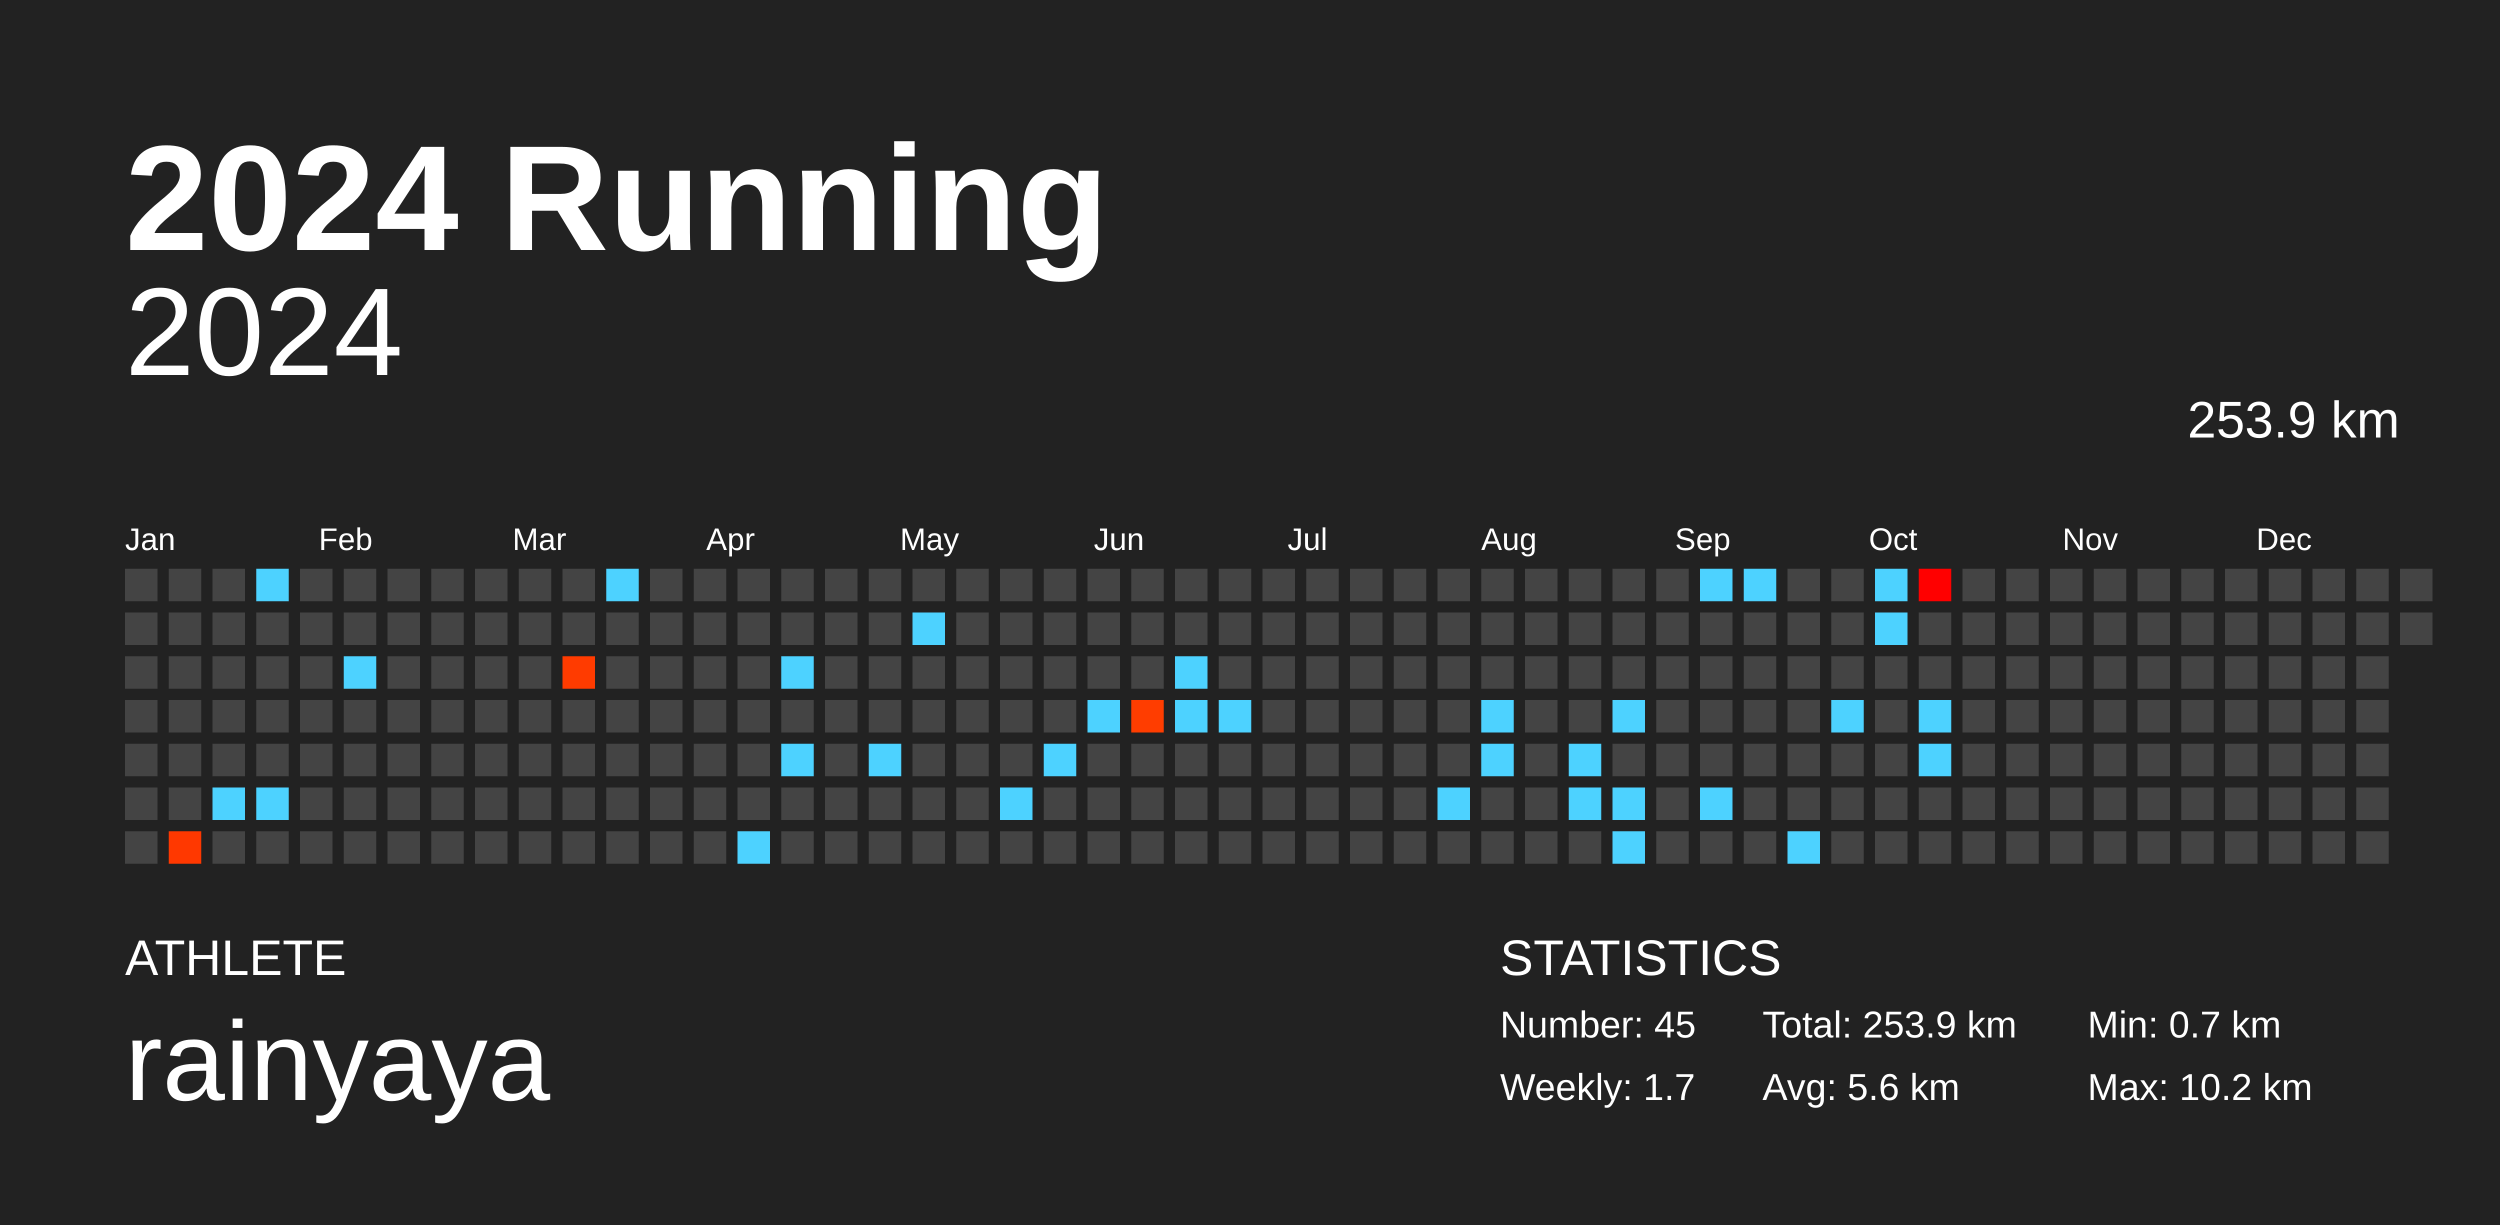
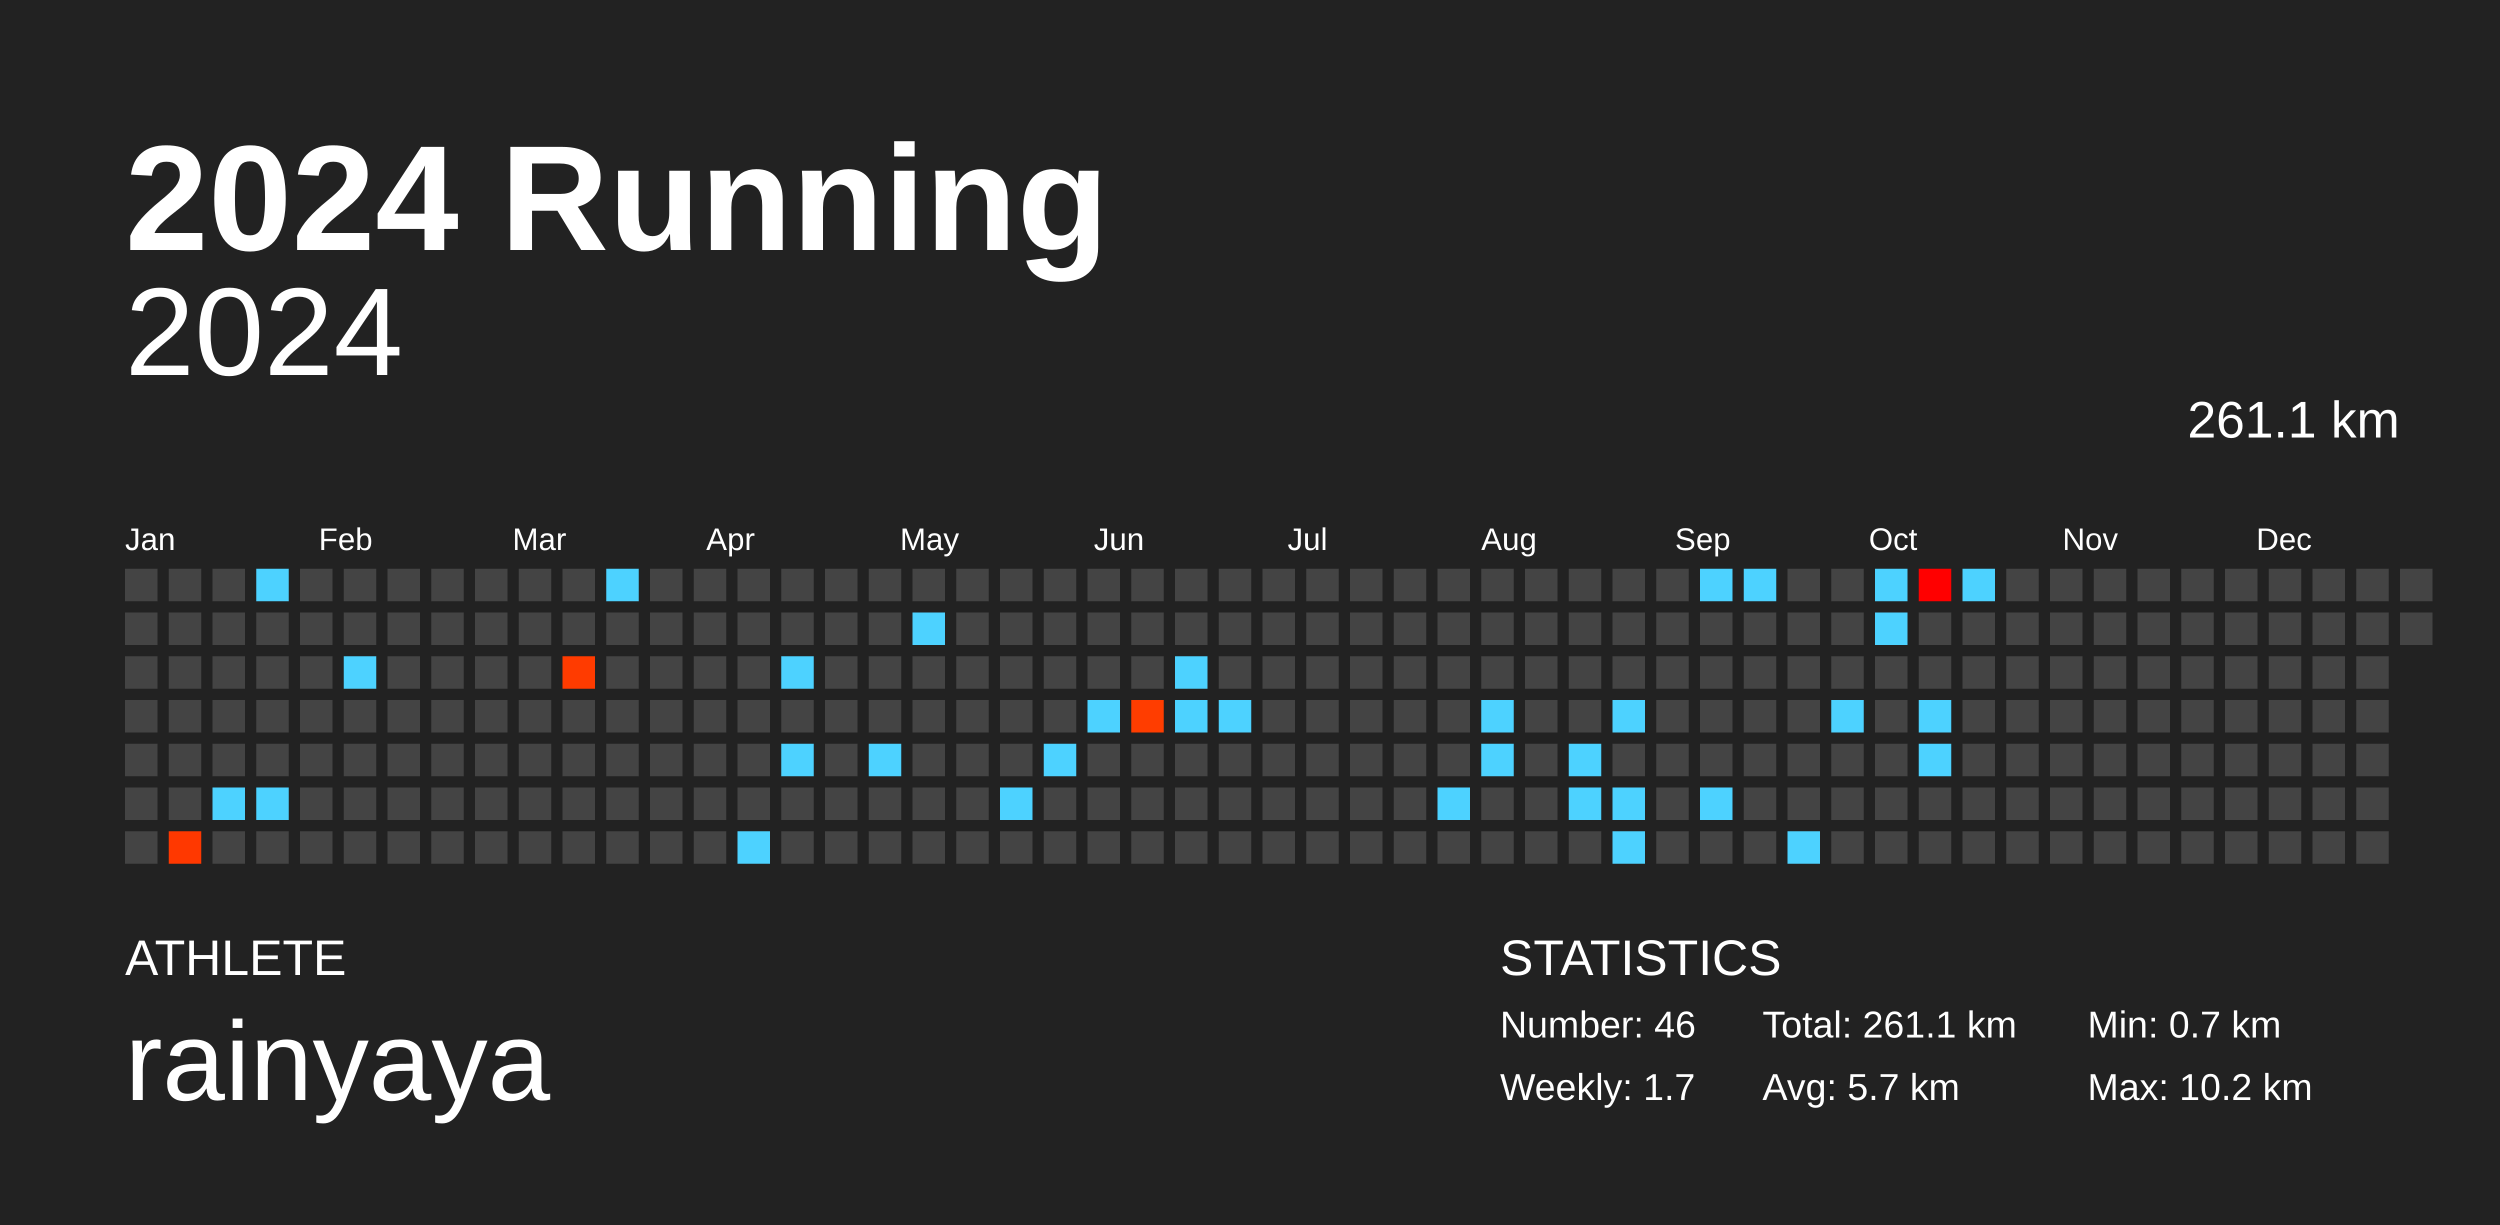
<svg xmlns="http://www.w3.org/2000/svg" baseProfile="full" height="98mm" version="1.1" viewBox="0,0,200,98" width="200mm">
  <defs />
  <rect fill="#222222" height="98" width="200" x="0" y="0" />
  <text fill="#FFFFFF" style="font-size:12px; font-family:Arial; font-weight:bold;" x="10" y="20">2024 Running</text>
  <text fill="#FFFFFF" style="font-size:4px; font-family:Arial" x="10" y="78">ATHLETE</text>
  <text fill="#FFFFFF" style="font-size:9px; font-family:Arial" x="10" y="88">rainyaya</text>
  <text fill="#FFFFFF" style="font-size:4px; font-family:Arial" x="120" y="78">STATISTICS</text>
-   <text fill="#FFFFFF" style="font-size:3px; font-family:Arial" x="120" y="83">Number: 45</text>
+   <text fill="#FFFFFF" style="font-size:3px; font-family:Arial" x="120" y="83">Number: 46</text>
  <text fill="#FFFFFF" style="font-size:3px; font-family:Arial" x="120" y="88">Weekly: 1.7</text>
-   <text fill="#FFFFFF" style="font-size:3px; font-family:Arial" x="141" y="83">Total: 253.9 km</text>
-   <text fill="#FFFFFF" style="font-size:3px; font-family:Arial" x="141" y="88">Avg: 5.6 km</text>
+   <text fill="#FFFFFF" style="font-size:3px; font-family:Arial" x="141" y="83">Total: 261.1 km</text>
+   <text fill="#FFFFFF" style="font-size:3px; font-family:Arial" x="141" y="88">Avg: 5.7 km</text>
  <text fill="#FFFFFF" style="font-size:3px; font-family:Arial" x="167" y="83">Min: 0.7 km</text>
  <text fill="#FFFFFF" style="font-size:3px; font-family:Arial" x="167" y="88">Max: 10.2 km</text>
  <text alignment-baseline="hanging" fill="#FFFFFF" style="font-size:10.0px; font-family:Arial;" x="10" y="30">2024</text>
-   <text alignment-baseline="hanging" fill="#FFFFFF" style="font-size:4.125px; font-family:Arial;" x="175" y="35">253.9 km</text>
+   <text alignment-baseline="hanging" fill="#FFFFFF" style="font-size:4.125px; font-family:Arial;" x="175" y="35">261.1 km</text>
  <text fill="#FFFFFF" style="font-size:2.5px; font-family:Arial" x="10.0" y="44">Jan</text>
  <text fill="#FFFFFF" style="font-size:2.5px; font-family:Arial" x="25.5" y="44">Feb</text>
  <text fill="#FFFFFF" style="font-size:2.5px; font-family:Arial" x="41.0" y="44">Mar</text>
  <text fill="#FFFFFF" style="font-size:2.5px; font-family:Arial" x="56.5" y="44">Apr</text>
  <text fill="#FFFFFF" style="font-size:2.5px; font-family:Arial" x="72.0" y="44">May</text>
  <text fill="#FFFFFF" style="font-size:2.5px; font-family:Arial" x="87.5" y="44">Jun</text>
  <text fill="#FFFFFF" style="font-size:2.5px; font-family:Arial" x="103.0" y="44">Jul</text>
  <text fill="#FFFFFF" style="font-size:2.5px; font-family:Arial" x="118.5" y="44">Aug</text>
  <text fill="#FFFFFF" style="font-size:2.5px; font-family:Arial" x="134.0" y="44">Sep</text>
  <text fill="#FFFFFF" style="font-size:2.5px; font-family:Arial" x="149.5" y="44">Oct</text>
  <text fill="#FFFFFF" style="font-size:2.5px; font-family:Arial" x="165.0" y="44">Nov</text>
  <text fill="#FFFFFF" style="font-size:2.5px; font-family:Arial" x="180.5" y="44">Dec</text>
  <rect fill="#444444" height="2.6" width="2.6" x="10.0" y="45.5" />
  <rect fill="#444444" height="2.6" width="2.6" x="10.0" y="49.0" />
  <rect fill="#444444" height="2.6" width="2.6" x="10.0" y="52.5" />
  <rect fill="#444444" height="2.6" width="2.6" x="10.0" y="56.0" />
  <rect fill="#444444" height="2.6" width="2.6" x="10.0" y="59.5" />
  <rect fill="#444444" height="2.6" width="2.6" x="10.0" y="63.0" />
  <rect fill="#444444" height="2.6" width="2.6" x="10.0" y="66.5" />
  <rect fill="#444444" height="2.6" width="2.6" x="13.5" y="45.5" />
  <rect fill="#444444" height="2.6" width="2.6" x="13.5" y="49.0" />
  <rect fill="#444444" height="2.6" width="2.6" x="13.5" y="52.5" />
  <rect fill="#444444" height="2.6" width="2.6" x="13.5" y="56.0" />
  <rect fill="#444444" height="2.6" width="2.6" x="13.5" y="59.5" />
  <rect fill="#444444" height="2.6" width="2.6" x="13.5" y="63.0" />
  <rect fill="#ff3800" height="2.6" width="2.6" x="13.5" y="66.5" />
  <rect fill="#444444" height="2.6" width="2.6" x="17.0" y="45.5" />
  <rect fill="#444444" height="2.6" width="2.6" x="17.0" y="49.0" />
  <rect fill="#444444" height="2.6" width="2.6" x="17.0" y="52.5" />
  <rect fill="#444444" height="2.6" width="2.6" x="17.0" y="56.0" />
  <rect fill="#444444" height="2.6" width="2.6" x="17.0" y="59.5" />
  <rect fill="#4dd2ff" height="2.6" width="2.6" x="17.0" y="63.0" />
  <rect fill="#444444" height="2.6" width="2.6" x="17.0" y="66.5" />
  <rect fill="#4dd2ff" height="2.6" width="2.6" x="20.5" y="45.5" />
  <rect fill="#444444" height="2.6" width="2.6" x="20.5" y="49.0" />
  <rect fill="#444444" height="2.6" width="2.6" x="20.5" y="52.5" />
  <rect fill="#444444" height="2.6" width="2.6" x="20.5" y="56.0" />
  <rect fill="#444444" height="2.6" width="2.6" x="20.5" y="59.5" />
  <rect fill="#4dd2ff" height="2.6" width="2.6" x="20.5" y="63.0" />
  <rect fill="#444444" height="2.6" width="2.6" x="20.5" y="66.5" />
  <rect fill="#444444" height="2.6" width="2.6" x="24.0" y="45.5" />
  <rect fill="#444444" height="2.6" width="2.6" x="24.0" y="49.0" />
  <rect fill="#444444" height="2.6" width="2.6" x="24.0" y="52.5" />
  <rect fill="#444444" height="2.6" width="2.6" x="24.0" y="56.0" />
  <rect fill="#444444" height="2.6" width="2.6" x="24.0" y="59.5" />
  <rect fill="#444444" height="2.6" width="2.6" x="24.0" y="63.0" />
  <rect fill="#444444" height="2.6" width="2.6" x="24.0" y="66.5" />
  <rect fill="#444444" height="2.6" width="2.6" x="27.5" y="45.5" />
  <rect fill="#444444" height="2.6" width="2.6" x="27.5" y="49.0" />
  <rect fill="#4dd2ff" height="2.6" width="2.6" x="27.5" y="52.5" />
  <rect fill="#444444" height="2.6" width="2.6" x="27.5" y="56.0" />
  <rect fill="#444444" height="2.6" width="2.6" x="27.5" y="59.5" />
  <rect fill="#444444" height="2.6" width="2.6" x="27.5" y="63.0" />
  <rect fill="#444444" height="2.6" width="2.6" x="27.5" y="66.5" />
  <rect fill="#444444" height="2.6" width="2.6" x="31.0" y="45.5" />
  <rect fill="#444444" height="2.6" width="2.6" x="31.0" y="49.0" />
  <rect fill="#444444" height="2.6" width="2.6" x="31.0" y="52.5" />
  <rect fill="#444444" height="2.6" width="2.6" x="31.0" y="56.0" />
  <rect fill="#444444" height="2.6" width="2.6" x="31.0" y="59.5" />
  <rect fill="#444444" height="2.6" width="2.6" x="31.0" y="63.0" />
  <rect fill="#444444" height="2.6" width="2.6" x="31.0" y="66.5" />
  <rect fill="#444444" height="2.6" width="2.6" x="34.5" y="45.5" />
  <rect fill="#444444" height="2.6" width="2.6" x="34.5" y="49.0" />
  <rect fill="#444444" height="2.6" width="2.6" x="34.5" y="52.5" />
  <rect fill="#444444" height="2.6" width="2.6" x="34.5" y="56.0" />
  <rect fill="#444444" height="2.6" width="2.6" x="34.5" y="59.5" />
  <rect fill="#444444" height="2.6" width="2.6" x="34.5" y="63.0" />
  <rect fill="#444444" height="2.6" width="2.6" x="34.5" y="66.5" />
  <rect fill="#444444" height="2.6" width="2.6" x="38.0" y="45.5" />
  <rect fill="#444444" height="2.6" width="2.6" x="38.0" y="49.0" />
  <rect fill="#444444" height="2.6" width="2.6" x="38.0" y="52.5" />
  <rect fill="#444444" height="2.6" width="2.6" x="38.0" y="56.0" />
  <rect fill="#444444" height="2.6" width="2.6" x="38.0" y="59.5" />
  <rect fill="#444444" height="2.6" width="2.6" x="38.0" y="63.0" />
  <rect fill="#444444" height="2.6" width="2.6" x="38.0" y="66.5" />
  <rect fill="#444444" height="2.6" width="2.6" x="41.5" y="45.5" />
  <rect fill="#444444" height="2.6" width="2.6" x="41.5" y="49.0" />
  <rect fill="#444444" height="2.6" width="2.6" x="41.5" y="52.5" />
  <rect fill="#444444" height="2.6" width="2.6" x="41.5" y="56.0" />
  <rect fill="#444444" height="2.6" width="2.6" x="41.5" y="59.5" />
  <rect fill="#444444" height="2.6" width="2.6" x="41.5" y="63.0" />
  <rect fill="#444444" height="2.6" width="2.6" x="41.5" y="66.5" />
  <rect fill="#444444" height="2.6" width="2.6" x="45.0" y="45.5" />
  <rect fill="#444444" height="2.6" width="2.6" x="45.0" y="49.0" />
  <rect fill="#ff3b00" height="2.6" width="2.6" x="45.0" y="52.5" />
  <rect fill="#444444" height="2.6" width="2.6" x="45.0" y="56.0" />
  <rect fill="#444444" height="2.6" width="2.6" x="45.0" y="59.5" />
  <rect fill="#444444" height="2.6" width="2.6" x="45.0" y="63.0" />
  <rect fill="#444444" height="2.6" width="2.6" x="45.0" y="66.5" />
  <rect fill="#4dd2ff" height="2.6" width="2.6" x="48.5" y="45.5" />
  <rect fill="#444444" height="2.6" width="2.6" x="48.5" y="49.0" />
  <rect fill="#444444" height="2.6" width="2.6" x="48.5" y="52.5" />
  <rect fill="#444444" height="2.6" width="2.6" x="48.5" y="56.0" />
  <rect fill="#444444" height="2.6" width="2.6" x="48.5" y="59.5" />
  <rect fill="#444444" height="2.6" width="2.6" x="48.5" y="63.0" />
  <rect fill="#444444" height="2.6" width="2.6" x="48.5" y="66.5" />
  <rect fill="#444444" height="2.6" width="2.6" x="52.0" y="45.5" />
  <rect fill="#444444" height="2.6" width="2.6" x="52.0" y="49.0" />
  <rect fill="#444444" height="2.6" width="2.6" x="52.0" y="52.5" />
  <rect fill="#444444" height="2.6" width="2.6" x="52.0" y="56.0" />
  <rect fill="#444444" height="2.6" width="2.6" x="52.0" y="59.5" />
  <rect fill="#444444" height="2.6" width="2.6" x="52.0" y="63.0" />
  <rect fill="#444444" height="2.6" width="2.6" x="52.0" y="66.5" />
  <rect fill="#444444" height="2.6" width="2.6" x="55.5" y="45.5" />
  <rect fill="#444444" height="2.6" width="2.6" x="55.5" y="49.0" />
  <rect fill="#444444" height="2.6" width="2.6" x="55.5" y="52.5" />
  <rect fill="#444444" height="2.6" width="2.6" x="55.5" y="56.0" />
  <rect fill="#444444" height="2.6" width="2.6" x="55.5" y="59.5" />
  <rect fill="#444444" height="2.6" width="2.6" x="55.5" y="63.0" />
  <rect fill="#444444" height="2.6" width="2.6" x="55.5" y="66.5" />
  <rect fill="#444444" height="2.6" width="2.6" x="59.0" y="45.5" />
  <rect fill="#444444" height="2.6" width="2.6" x="59.0" y="49.0" />
  <rect fill="#444444" height="2.6" width="2.6" x="59.0" y="52.5" />
  <rect fill="#444444" height="2.6" width="2.6" x="59.0" y="56.0" />
  <rect fill="#444444" height="2.6" width="2.6" x="59.0" y="59.5" />
  <rect fill="#444444" height="2.6" width="2.6" x="59.0" y="63.0" />
  <rect fill="#4dd2ff" height="2.6" width="2.6" x="59.0" y="66.5" />
  <rect fill="#444444" height="2.6" width="2.6" x="62.5" y="45.5" />
  <rect fill="#444444" height="2.6" width="2.6" x="62.5" y="49.0" />
  <rect fill="#4dd2ff" height="2.6" width="2.6" x="62.5" y="52.5" />
  <rect fill="#444444" height="2.6" width="2.6" x="62.5" y="56.0" />
  <rect fill="#4dd2ff" height="2.6" width="2.6" x="62.5" y="59.5" />
  <rect fill="#444444" height="2.6" width="2.6" x="62.5" y="63.0" />
  <rect fill="#444444" height="2.6" width="2.6" x="62.5" y="66.5" />
  <rect fill="#444444" height="2.6" width="2.6" x="66.0" y="45.5" />
  <rect fill="#444444" height="2.6" width="2.6" x="66.0" y="49.0" />
  <rect fill="#444444" height="2.6" width="2.6" x="66.0" y="52.5" />
  <rect fill="#444444" height="2.6" width="2.6" x="66.0" y="56.0" />
  <rect fill="#444444" height="2.6" width="2.6" x="66.0" y="59.5" />
  <rect fill="#444444" height="2.6" width="2.6" x="66.0" y="63.0" />
  <rect fill="#444444" height="2.6" width="2.6" x="66.0" y="66.5" />
  <rect fill="#444444" height="2.6" width="2.6" x="69.5" y="45.5" />
  <rect fill="#444444" height="2.6" width="2.6" x="69.5" y="49.0" />
  <rect fill="#444444" height="2.6" width="2.6" x="69.5" y="52.5" />
  <rect fill="#444444" height="2.6" width="2.6" x="69.5" y="56.0" />
  <rect fill="#4dd2ff" height="2.6" width="2.6" x="69.5" y="59.5" />
  <rect fill="#444444" height="2.6" width="2.6" x="69.5" y="63.0" />
  <rect fill="#444444" height="2.6" width="2.6" x="69.5" y="66.5" />
  <rect fill="#444444" height="2.6" width="2.6" x="73.0" y="45.5" />
  <rect fill="#4dd2ff" height="2.6" width="2.6" x="73.0" y="49.0" />
  <rect fill="#444444" height="2.6" width="2.6" x="73.0" y="52.5" />
  <rect fill="#444444" height="2.6" width="2.6" x="73.0" y="56.0" />
  <rect fill="#444444" height="2.6" width="2.6" x="73.0" y="59.5" />
  <rect fill="#444444" height="2.6" width="2.6" x="73.0" y="63.0" />
  <rect fill="#444444" height="2.6" width="2.6" x="73.0" y="66.5" />
  <rect fill="#444444" height="2.6" width="2.6" x="76.5" y="45.5" />
  <rect fill="#444444" height="2.6" width="2.6" x="76.5" y="49.0" />
  <rect fill="#444444" height="2.6" width="2.6" x="76.5" y="52.5" />
  <rect fill="#444444" height="2.6" width="2.6" x="76.5" y="56.0" />
  <rect fill="#444444" height="2.6" width="2.6" x="76.5" y="59.5" />
  <rect fill="#444444" height="2.6" width="2.6" x="76.5" y="63.0" />
  <rect fill="#444444" height="2.6" width="2.6" x="76.5" y="66.5" />
  <rect fill="#444444" height="2.6" width="2.6" x="80.0" y="45.5" />
  <rect fill="#444444" height="2.6" width="2.6" x="80.0" y="49.0" />
  <rect fill="#444444" height="2.6" width="2.6" x="80.0" y="52.5" />
  <rect fill="#444444" height="2.6" width="2.6" x="80.0" y="56.0" />
  <rect fill="#444444" height="2.6" width="2.6" x="80.0" y="59.5" />
  <rect fill="#4dd2ff" height="2.6" width="2.6" x="80.0" y="63.0" />
  <rect fill="#444444" height="2.6" width="2.6" x="80.0" y="66.5" />
  <rect fill="#444444" height="2.6" width="2.6" x="83.5" y="45.5" />
  <rect fill="#444444" height="2.6" width="2.6" x="83.5" y="49.0" />
  <rect fill="#444444" height="2.6" width="2.6" x="83.5" y="52.5" />
  <rect fill="#444444" height="2.6" width="2.6" x="83.5" y="56.0" />
  <rect fill="#4dd2ff" height="2.6" width="2.6" x="83.5" y="59.5" />
  <rect fill="#444444" height="2.6" width="2.6" x="83.5" y="63.0" />
  <rect fill="#444444" height="2.6" width="2.6" x="83.5" y="66.5" />
  <rect fill="#444444" height="2.6" width="2.6" x="87.0" y="45.5" />
  <rect fill="#444444" height="2.6" width="2.6" x="87.0" y="49.0" />
  <rect fill="#444444" height="2.6" width="2.6" x="87.0" y="52.5" />
  <rect fill="#4dd2ff" height="2.6" width="2.6" x="87.0" y="56.0" />
  <rect fill="#444444" height="2.6" width="2.6" x="87.0" y="59.5" />
  <rect fill="#444444" height="2.6" width="2.6" x="87.0" y="63.0" />
  <rect fill="#444444" height="2.6" width="2.6" x="87.0" y="66.5" />
  <rect fill="#444444" height="2.6" width="2.6" x="90.5" y="45.5" />
  <rect fill="#444444" height="2.6" width="2.6" x="90.5" y="49.0" />
  <rect fill="#444444" height="2.6" width="2.6" x="90.5" y="52.5" />
  <rect fill="#ff3d00" height="2.6" width="2.6" x="90.5" y="56.0" />
  <rect fill="#444444" height="2.6" width="2.6" x="90.5" y="59.5" />
  <rect fill="#444444" height="2.6" width="2.6" x="90.5" y="63.0" />
  <rect fill="#444444" height="2.6" width="2.6" x="90.5" y="66.5" />
  <rect fill="#444444" height="2.6" width="2.6" x="94.0" y="45.5" />
  <rect fill="#444444" height="2.6" width="2.6" x="94.0" y="49.0" />
  <rect fill="#4dd2ff" height="2.6" width="2.6" x="94.0" y="52.5" />
  <rect fill="#4dd2ff" height="2.6" width="2.6" x="94.0" y="56.0" />
  <rect fill="#444444" height="2.6" width="2.6" x="94.0" y="59.5" />
  <rect fill="#444444" height="2.6" width="2.6" x="94.0" y="63.0" />
  <rect fill="#444444" height="2.6" width="2.6" x="94.0" y="66.5" />
  <rect fill="#444444" height="2.6" width="2.6" x="97.5" y="45.5" />
  <rect fill="#444444" height="2.6" width="2.6" x="97.5" y="49.0" />
  <rect fill="#444444" height="2.6" width="2.6" x="97.5" y="52.5" />
  <rect fill="#4dd2ff" height="2.6" width="2.6" x="97.5" y="56.0" />
  <rect fill="#444444" height="2.6" width="2.6" x="97.5" y="59.5" />
  <rect fill="#444444" height="2.6" width="2.6" x="97.5" y="63.0" />
  <rect fill="#444444" height="2.6" width="2.6" x="97.5" y="66.5" />
  <rect fill="#444444" height="2.6" width="2.6" x="101.0" y="45.5" />
  <rect fill="#444444" height="2.6" width="2.6" x="101.0" y="49.0" />
  <rect fill="#444444" height="2.6" width="2.6" x="101.0" y="52.5" />
  <rect fill="#444444" height="2.6" width="2.6" x="101.0" y="56.0" />
  <rect fill="#444444" height="2.6" width="2.6" x="101.0" y="59.5" />
  <rect fill="#444444" height="2.6" width="2.6" x="101.0" y="63.0" />
  <rect fill="#444444" height="2.6" width="2.6" x="101.0" y="66.5" />
  <rect fill="#444444" height="2.6" width="2.6" x="104.5" y="45.5" />
  <rect fill="#444444" height="2.6" width="2.6" x="104.5" y="49.0" />
  <rect fill="#444444" height="2.6" width="2.6" x="104.5" y="52.5" />
  <rect fill="#444444" height="2.6" width="2.6" x="104.5" y="56.0" />
  <rect fill="#444444" height="2.6" width="2.6" x="104.5" y="59.5" />
  <rect fill="#444444" height="2.6" width="2.6" x="104.5" y="63.0" />
  <rect fill="#444444" height="2.6" width="2.6" x="104.5" y="66.5" />
  <rect fill="#444444" height="2.6" width="2.6" x="108.0" y="45.5" />
  <rect fill="#444444" height="2.6" width="2.6" x="108.0" y="49.0" />
  <rect fill="#444444" height="2.6" width="2.6" x="108.0" y="52.5" />
  <rect fill="#444444" height="2.6" width="2.6" x="108.0" y="56.0" />
  <rect fill="#444444" height="2.6" width="2.6" x="108.0" y="59.5" />
  <rect fill="#444444" height="2.6" width="2.6" x="108.0" y="63.0" />
  <rect fill="#444444" height="2.6" width="2.6" x="108.0" y="66.5" />
  <rect fill="#444444" height="2.6" width="2.6" x="111.5" y="45.5" />
  <rect fill="#444444" height="2.6" width="2.6" x="111.5" y="49.0" />
  <rect fill="#444444" height="2.6" width="2.6" x="111.5" y="52.5" />
  <rect fill="#444444" height="2.6" width="2.6" x="111.5" y="56.0" />
  <rect fill="#444444" height="2.6" width="2.6" x="111.5" y="59.5" />
  <rect fill="#444444" height="2.6" width="2.6" x="111.5" y="63.0" />
  <rect fill="#444444" height="2.6" width="2.6" x="111.5" y="66.5" />
  <rect fill="#444444" height="2.6" width="2.6" x="115.0" y="45.5" />
  <rect fill="#444444" height="2.6" width="2.6" x="115.0" y="49.0" />
  <rect fill="#444444" height="2.6" width="2.6" x="115.0" y="52.5" />
  <rect fill="#444444" height="2.6" width="2.6" x="115.0" y="56.0" />
  <rect fill="#444444" height="2.6" width="2.6" x="115.0" y="59.5" />
  <rect fill="#4dd2ff" height="2.6" width="2.6" x="115.0" y="63.0" />
  <rect fill="#444444" height="2.6" width="2.6" x="115.0" y="66.5" />
  <rect fill="#444444" height="2.6" width="2.6" x="118.5" y="45.5" />
  <rect fill="#444444" height="2.6" width="2.6" x="118.5" y="49.0" />
  <rect fill="#444444" height="2.6" width="2.6" x="118.5" y="52.5" />
  <rect fill="#4dd2ff" height="2.6" width="2.6" x="118.5" y="56.0" />
  <rect fill="#4dd2ff" height="2.6" width="2.6" x="118.5" y="59.5" />
  <rect fill="#444444" height="2.6" width="2.6" x="118.5" y="63.0" />
  <rect fill="#444444" height="2.6" width="2.6" x="118.5" y="66.5" />
  <rect fill="#444444" height="2.6" width="2.6" x="122.0" y="45.5" />
  <rect fill="#444444" height="2.6" width="2.6" x="122.0" y="49.0" />
  <rect fill="#444444" height="2.6" width="2.6" x="122.0" y="52.5" />
  <rect fill="#444444" height="2.6" width="2.6" x="122.0" y="56.0" />
  <rect fill="#444444" height="2.6" width="2.6" x="122.0" y="59.5" />
  <rect fill="#444444" height="2.6" width="2.6" x="122.0" y="63.0" />
  <rect fill="#444444" height="2.6" width="2.6" x="122.0" y="66.5" />
  <rect fill="#444444" height="2.6" width="2.6" x="125.5" y="45.5" />
  <rect fill="#444444" height="2.6" width="2.6" x="125.5" y="49.0" />
  <rect fill="#444444" height="2.6" width="2.6" x="125.5" y="52.5" />
  <rect fill="#444444" height="2.6" width="2.6" x="125.5" y="56.0" />
  <rect fill="#4dd2ff" height="2.6" width="2.6" x="125.5" y="59.5" />
  <rect fill="#4dd2ff" height="2.6" width="2.6" x="125.5" y="63.0" />
  <rect fill="#444444" height="2.6" width="2.6" x="125.5" y="66.5" />
  <rect fill="#444444" height="2.6" width="2.6" x="129.0" y="45.5" />
  <rect fill="#444444" height="2.6" width="2.6" x="129.0" y="49.0" />
  <rect fill="#444444" height="2.6" width="2.6" x="129.0" y="52.5" />
  <rect fill="#4dd2ff" height="2.6" width="2.6" x="129.0" y="56.0" />
  <rect fill="#444444" height="2.6" width="2.6" x="129.0" y="59.5" />
  <rect fill="#4dd2ff" height="2.6" width="2.6" x="129.0" y="63.0" />
  <rect fill="#4dd2ff" height="2.6" width="2.6" x="129.0" y="66.5" />
  <rect fill="#444444" height="2.6" width="2.6" x="132.5" y="45.5" />
  <rect fill="#444444" height="2.6" width="2.6" x="132.5" y="49.0" />
  <rect fill="#444444" height="2.6" width="2.6" x="132.5" y="52.5" />
  <rect fill="#444444" height="2.6" width="2.6" x="132.5" y="56.0" />
  <rect fill="#444444" height="2.6" width="2.6" x="132.5" y="59.5" />
  <rect fill="#444444" height="2.6" width="2.6" x="132.5" y="63.0" />
  <rect fill="#444444" height="2.6" width="2.6" x="132.5" y="66.5" />
  <rect fill="#4dd2ff" height="2.6" width="2.6" x="136.0" y="45.5" />
  <rect fill="#444444" height="2.6" width="2.6" x="136.0" y="49.0" />
  <rect fill="#444444" height="2.6" width="2.6" x="136.0" y="52.5" />
  <rect fill="#444444" height="2.6" width="2.6" x="136.0" y="56.0" />
  <rect fill="#444444" height="2.6" width="2.6" x="136.0" y="59.5" />
  <rect fill="#4dd2ff" height="2.6" width="2.6" x="136.0" y="63.0" />
  <rect fill="#444444" height="2.6" width="2.6" x="136.0" y="66.5" />
  <rect fill="#4dd2ff" height="2.6" width="2.6" x="139.5" y="45.5" />
  <rect fill="#444444" height="2.6" width="2.6" x="139.5" y="49.0" />
  <rect fill="#444444" height="2.6" width="2.6" x="139.5" y="52.5" />
  <rect fill="#444444" height="2.6" width="2.6" x="139.5" y="56.0" />
  <rect fill="#444444" height="2.6" width="2.6" x="139.5" y="59.5" />
  <rect fill="#444444" height="2.6" width="2.6" x="139.5" y="63.0" />
  <rect fill="#444444" height="2.6" width="2.6" x="139.5" y="66.5" />
  <rect fill="#444444" height="2.6" width="2.6" x="143.0" y="45.5" />
  <rect fill="#444444" height="2.6" width="2.6" x="143.0" y="49.0" />
  <rect fill="#444444" height="2.6" width="2.6" x="143.0" y="52.5" />
  <rect fill="#444444" height="2.6" width="2.6" x="143.0" y="56.0" />
  <rect fill="#444444" height="2.6" width="2.6" x="143.0" y="59.5" />
  <rect fill="#444444" height="2.6" width="2.6" x="143.0" y="63.0" />
  <rect fill="#4dd2ff" height="2.6" width="2.6" x="143.0" y="66.5" />
  <rect fill="#444444" height="2.6" width="2.6" x="146.5" y="45.5" />
  <rect fill="#444444" height="2.6" width="2.6" x="146.5" y="49.0" />
  <rect fill="#444444" height="2.6" width="2.6" x="146.5" y="52.5" />
  <rect fill="#4dd2ff" height="2.6" width="2.6" x="146.5" y="56.0" />
  <rect fill="#444444" height="2.6" width="2.6" x="146.5" y="59.5" />
  <rect fill="#444444" height="2.6" width="2.6" x="146.5" y="63.0" />
  <rect fill="#444444" height="2.6" width="2.6" x="146.5" y="66.5" />
  <rect fill="#4dd2ff" height="2.6" width="2.6" x="150.0" y="45.5" />
  <rect fill="#4dd2ff" height="2.6" width="2.6" x="150.0" y="49.0" />
  <rect fill="#444444" height="2.6" width="2.6" x="150.0" y="52.5" />
  <rect fill="#444444" height="2.6" width="2.6" x="150.0" y="56.0" />
  <rect fill="#444444" height="2.6" width="2.6" x="150.0" y="59.5" />
  <rect fill="#444444" height="2.6" width="2.6" x="150.0" y="63.0" />
  <rect fill="#444444" height="2.6" width="2.6" x="150.0" y="66.5" />
  <rect fill="#ff0000" height="2.6" width="2.6" x="153.5" y="45.5" />
  <rect fill="#444444" height="2.6" width="2.6" x="153.5" y="49.0" />
  <rect fill="#444444" height="2.6" width="2.6" x="153.5" y="52.5" />
  <rect fill="#4dd2ff" height="2.6" width="2.6" x="153.5" y="56.0" />
  <rect fill="#4dd2ff" height="2.6" width="2.6" x="153.5" y="59.5" />
  <rect fill="#444444" height="2.6" width="2.6" x="153.5" y="63.0" />
  <rect fill="#444444" height="2.6" width="2.6" x="153.5" y="66.5" />
-   <rect fill="#444444" height="2.6" width="2.6" x="157.0" y="45.5" />
+   <rect fill="#4dd2ff" height="2.6" width="2.6" x="157.0" y="45.5" />
  <rect fill="#444444" height="2.6" width="2.6" x="157.0" y="49.0" />
  <rect fill="#444444" height="2.6" width="2.6" x="157.0" y="52.5" />
  <rect fill="#444444" height="2.6" width="2.6" x="157.0" y="56.0" />
  <rect fill="#444444" height="2.6" width="2.6" x="157.0" y="59.5" />
  <rect fill="#444444" height="2.6" width="2.6" x="157.0" y="63.0" />
  <rect fill="#444444" height="2.6" width="2.6" x="157.0" y="66.5" />
  <rect fill="#444444" height="2.6" width="2.6" x="160.5" y="45.5" />
  <rect fill="#444444" height="2.6" width="2.6" x="160.5" y="49.0" />
  <rect fill="#444444" height="2.6" width="2.6" x="160.5" y="52.5" />
  <rect fill="#444444" height="2.6" width="2.6" x="160.5" y="56.0" />
  <rect fill="#444444" height="2.6" width="2.6" x="160.5" y="59.5" />
  <rect fill="#444444" height="2.6" width="2.6" x="160.5" y="63.0" />
  <rect fill="#444444" height="2.6" width="2.6" x="160.5" y="66.5" />
  <rect fill="#444444" height="2.6" width="2.6" x="164.0" y="45.5" />
  <rect fill="#444444" height="2.6" width="2.6" x="164.0" y="49.0" />
  <rect fill="#444444" height="2.6" width="2.6" x="164.0" y="52.5" />
  <rect fill="#444444" height="2.6" width="2.6" x="164.0" y="56.0" />
  <rect fill="#444444" height="2.6" width="2.6" x="164.0" y="59.5" />
  <rect fill="#444444" height="2.6" width="2.6" x="164.0" y="63.0" />
  <rect fill="#444444" height="2.6" width="2.6" x="164.0" y="66.5" />
  <rect fill="#444444" height="2.6" width="2.6" x="167.5" y="45.5" />
  <rect fill="#444444" height="2.6" width="2.6" x="167.5" y="49.0" />
  <rect fill="#444444" height="2.6" width="2.6" x="167.5" y="52.5" />
  <rect fill="#444444" height="2.6" width="2.6" x="167.5" y="56.0" />
  <rect fill="#444444" height="2.6" width="2.6" x="167.5" y="59.5" />
  <rect fill="#444444" height="2.6" width="2.6" x="167.5" y="63.0" />
  <rect fill="#444444" height="2.6" width="2.6" x="167.5" y="66.5" />
  <rect fill="#444444" height="2.6" width="2.6" x="171.0" y="45.5" />
  <rect fill="#444444" height="2.6" width="2.6" x="171.0" y="49.0" />
  <rect fill="#444444" height="2.6" width="2.6" x="171.0" y="52.5" />
  <rect fill="#444444" height="2.6" width="2.6" x="171.0" y="56.0" />
  <rect fill="#444444" height="2.6" width="2.6" x="171.0" y="59.5" />
  <rect fill="#444444" height="2.6" width="2.6" x="171.0" y="63.0" />
  <rect fill="#444444" height="2.6" width="2.6" x="171.0" y="66.5" />
  <rect fill="#444444" height="2.6" width="2.6" x="174.5" y="45.5" />
  <rect fill="#444444" height="2.6" width="2.6" x="174.5" y="49.0" />
  <rect fill="#444444" height="2.6" width="2.6" x="174.5" y="52.5" />
  <rect fill="#444444" height="2.6" width="2.6" x="174.5" y="56.0" />
  <rect fill="#444444" height="2.6" width="2.6" x="174.5" y="59.5" />
  <rect fill="#444444" height="2.6" width="2.6" x="174.5" y="63.0" />
  <rect fill="#444444" height="2.6" width="2.6" x="174.5" y="66.5" />
  <rect fill="#444444" height="2.6" width="2.6" x="178.0" y="45.5" />
  <rect fill="#444444" height="2.6" width="2.6" x="178.0" y="49.0" />
  <rect fill="#444444" height="2.6" width="2.6" x="178.0" y="52.5" />
  <rect fill="#444444" height="2.6" width="2.6" x="178.0" y="56.0" />
  <rect fill="#444444" height="2.6" width="2.6" x="178.0" y="59.5" />
  <rect fill="#444444" height="2.6" width="2.6" x="178.0" y="63.0" />
  <rect fill="#444444" height="2.6" width="2.6" x="178.0" y="66.5" />
  <rect fill="#444444" height="2.6" width="2.6" x="181.5" y="45.5" />
  <rect fill="#444444" height="2.6" width="2.6" x="181.5" y="49.0" />
  <rect fill="#444444" height="2.6" width="2.6" x="181.5" y="52.5" />
  <rect fill="#444444" height="2.6" width="2.6" x="181.5" y="56.0" />
  <rect fill="#444444" height="2.6" width="2.6" x="181.5" y="59.5" />
  <rect fill="#444444" height="2.6" width="2.6" x="181.5" y="63.0" />
  <rect fill="#444444" height="2.6" width="2.6" x="181.5" y="66.5" />
  <rect fill="#444444" height="2.6" width="2.6" x="185.0" y="45.5" />
  <rect fill="#444444" height="2.6" width="2.6" x="185.0" y="49.0" />
  <rect fill="#444444" height="2.6" width="2.6" x="185.0" y="52.5" />
  <rect fill="#444444" height="2.6" width="2.6" x="185.0" y="56.0" />
  <rect fill="#444444" height="2.6" width="2.6" x="185.0" y="59.5" />
  <rect fill="#444444" height="2.6" width="2.6" x="185.0" y="63.0" />
  <rect fill="#444444" height="2.6" width="2.6" x="185.0" y="66.5" />
  <rect fill="#444444" height="2.6" width="2.6" x="188.5" y="45.5" />
  <rect fill="#444444" height="2.6" width="2.6" x="188.5" y="49.0" />
  <rect fill="#444444" height="2.6" width="2.6" x="188.5" y="52.5" />
  <rect fill="#444444" height="2.6" width="2.6" x="188.5" y="56.0" />
  <rect fill="#444444" height="2.6" width="2.6" x="188.5" y="59.5" />
  <rect fill="#444444" height="2.6" width="2.6" x="188.5" y="63.0" />
  <rect fill="#444444" height="2.6" width="2.6" x="188.5" y="66.5" />
  <rect fill="#444444" height="2.6" width="2.6" x="192.0" y="45.5" />
  <rect fill="#444444" height="2.6" width="2.6" x="192.0" y="49.0" />
</svg>
